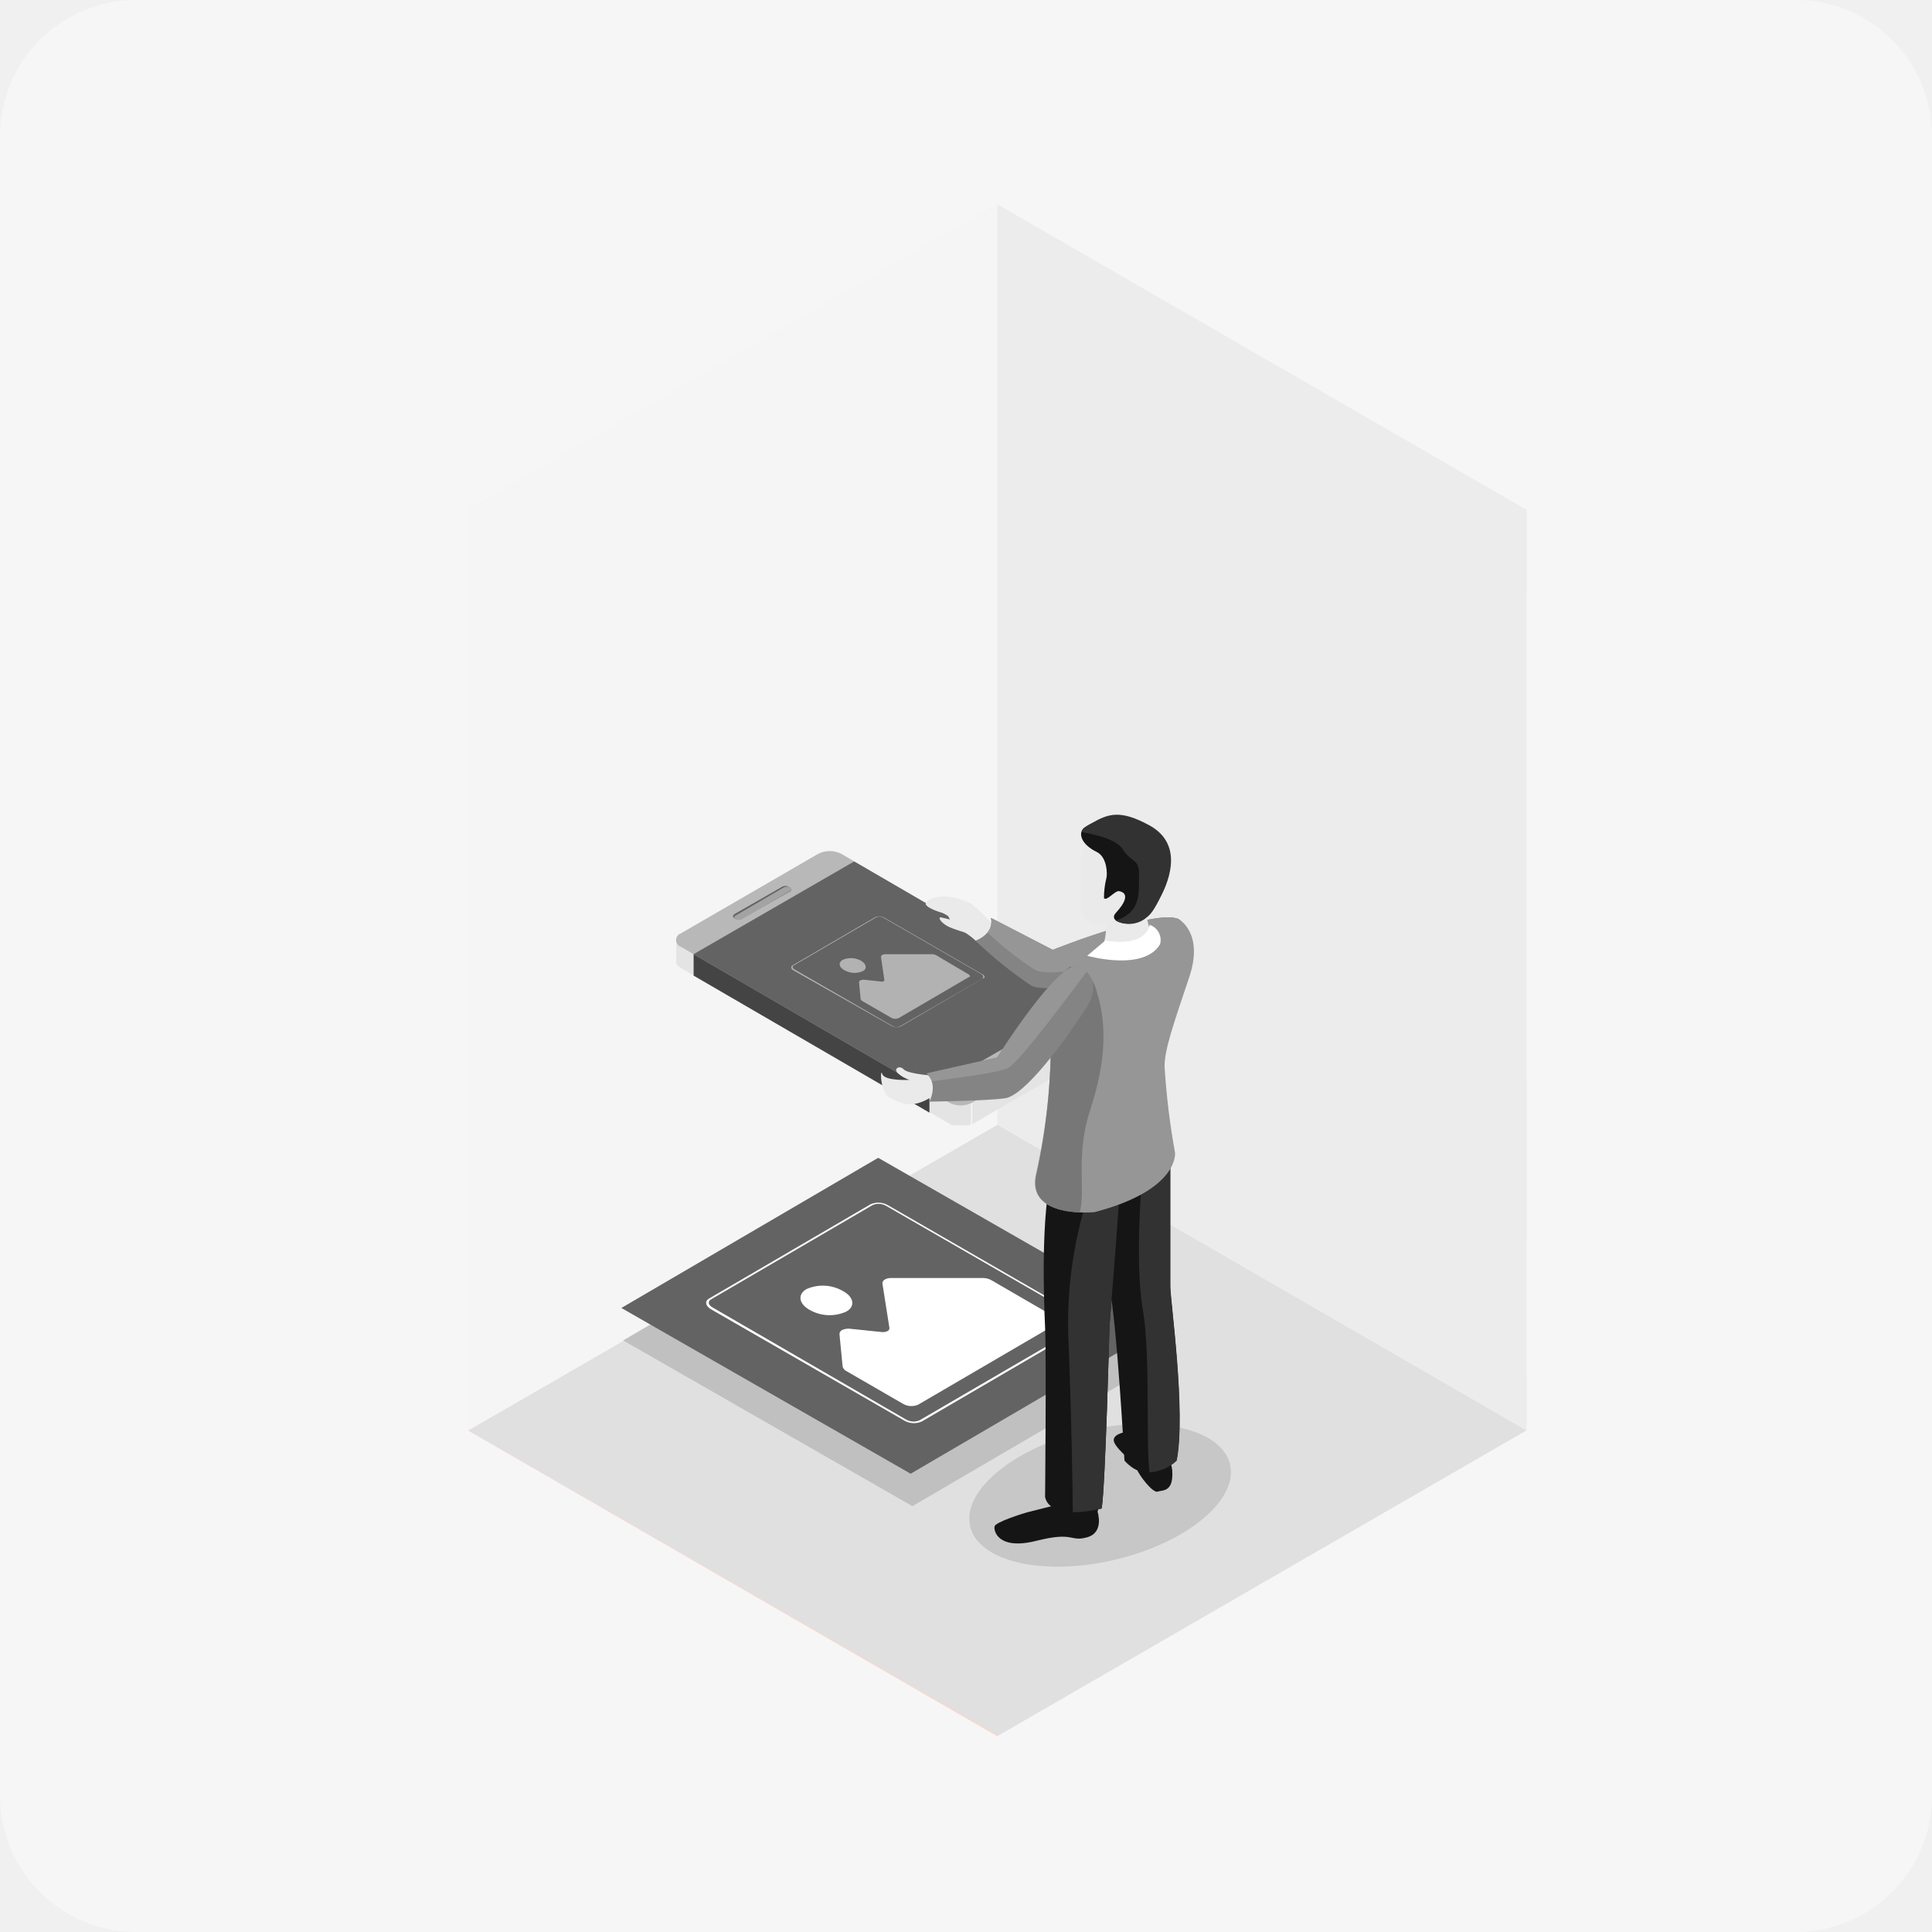
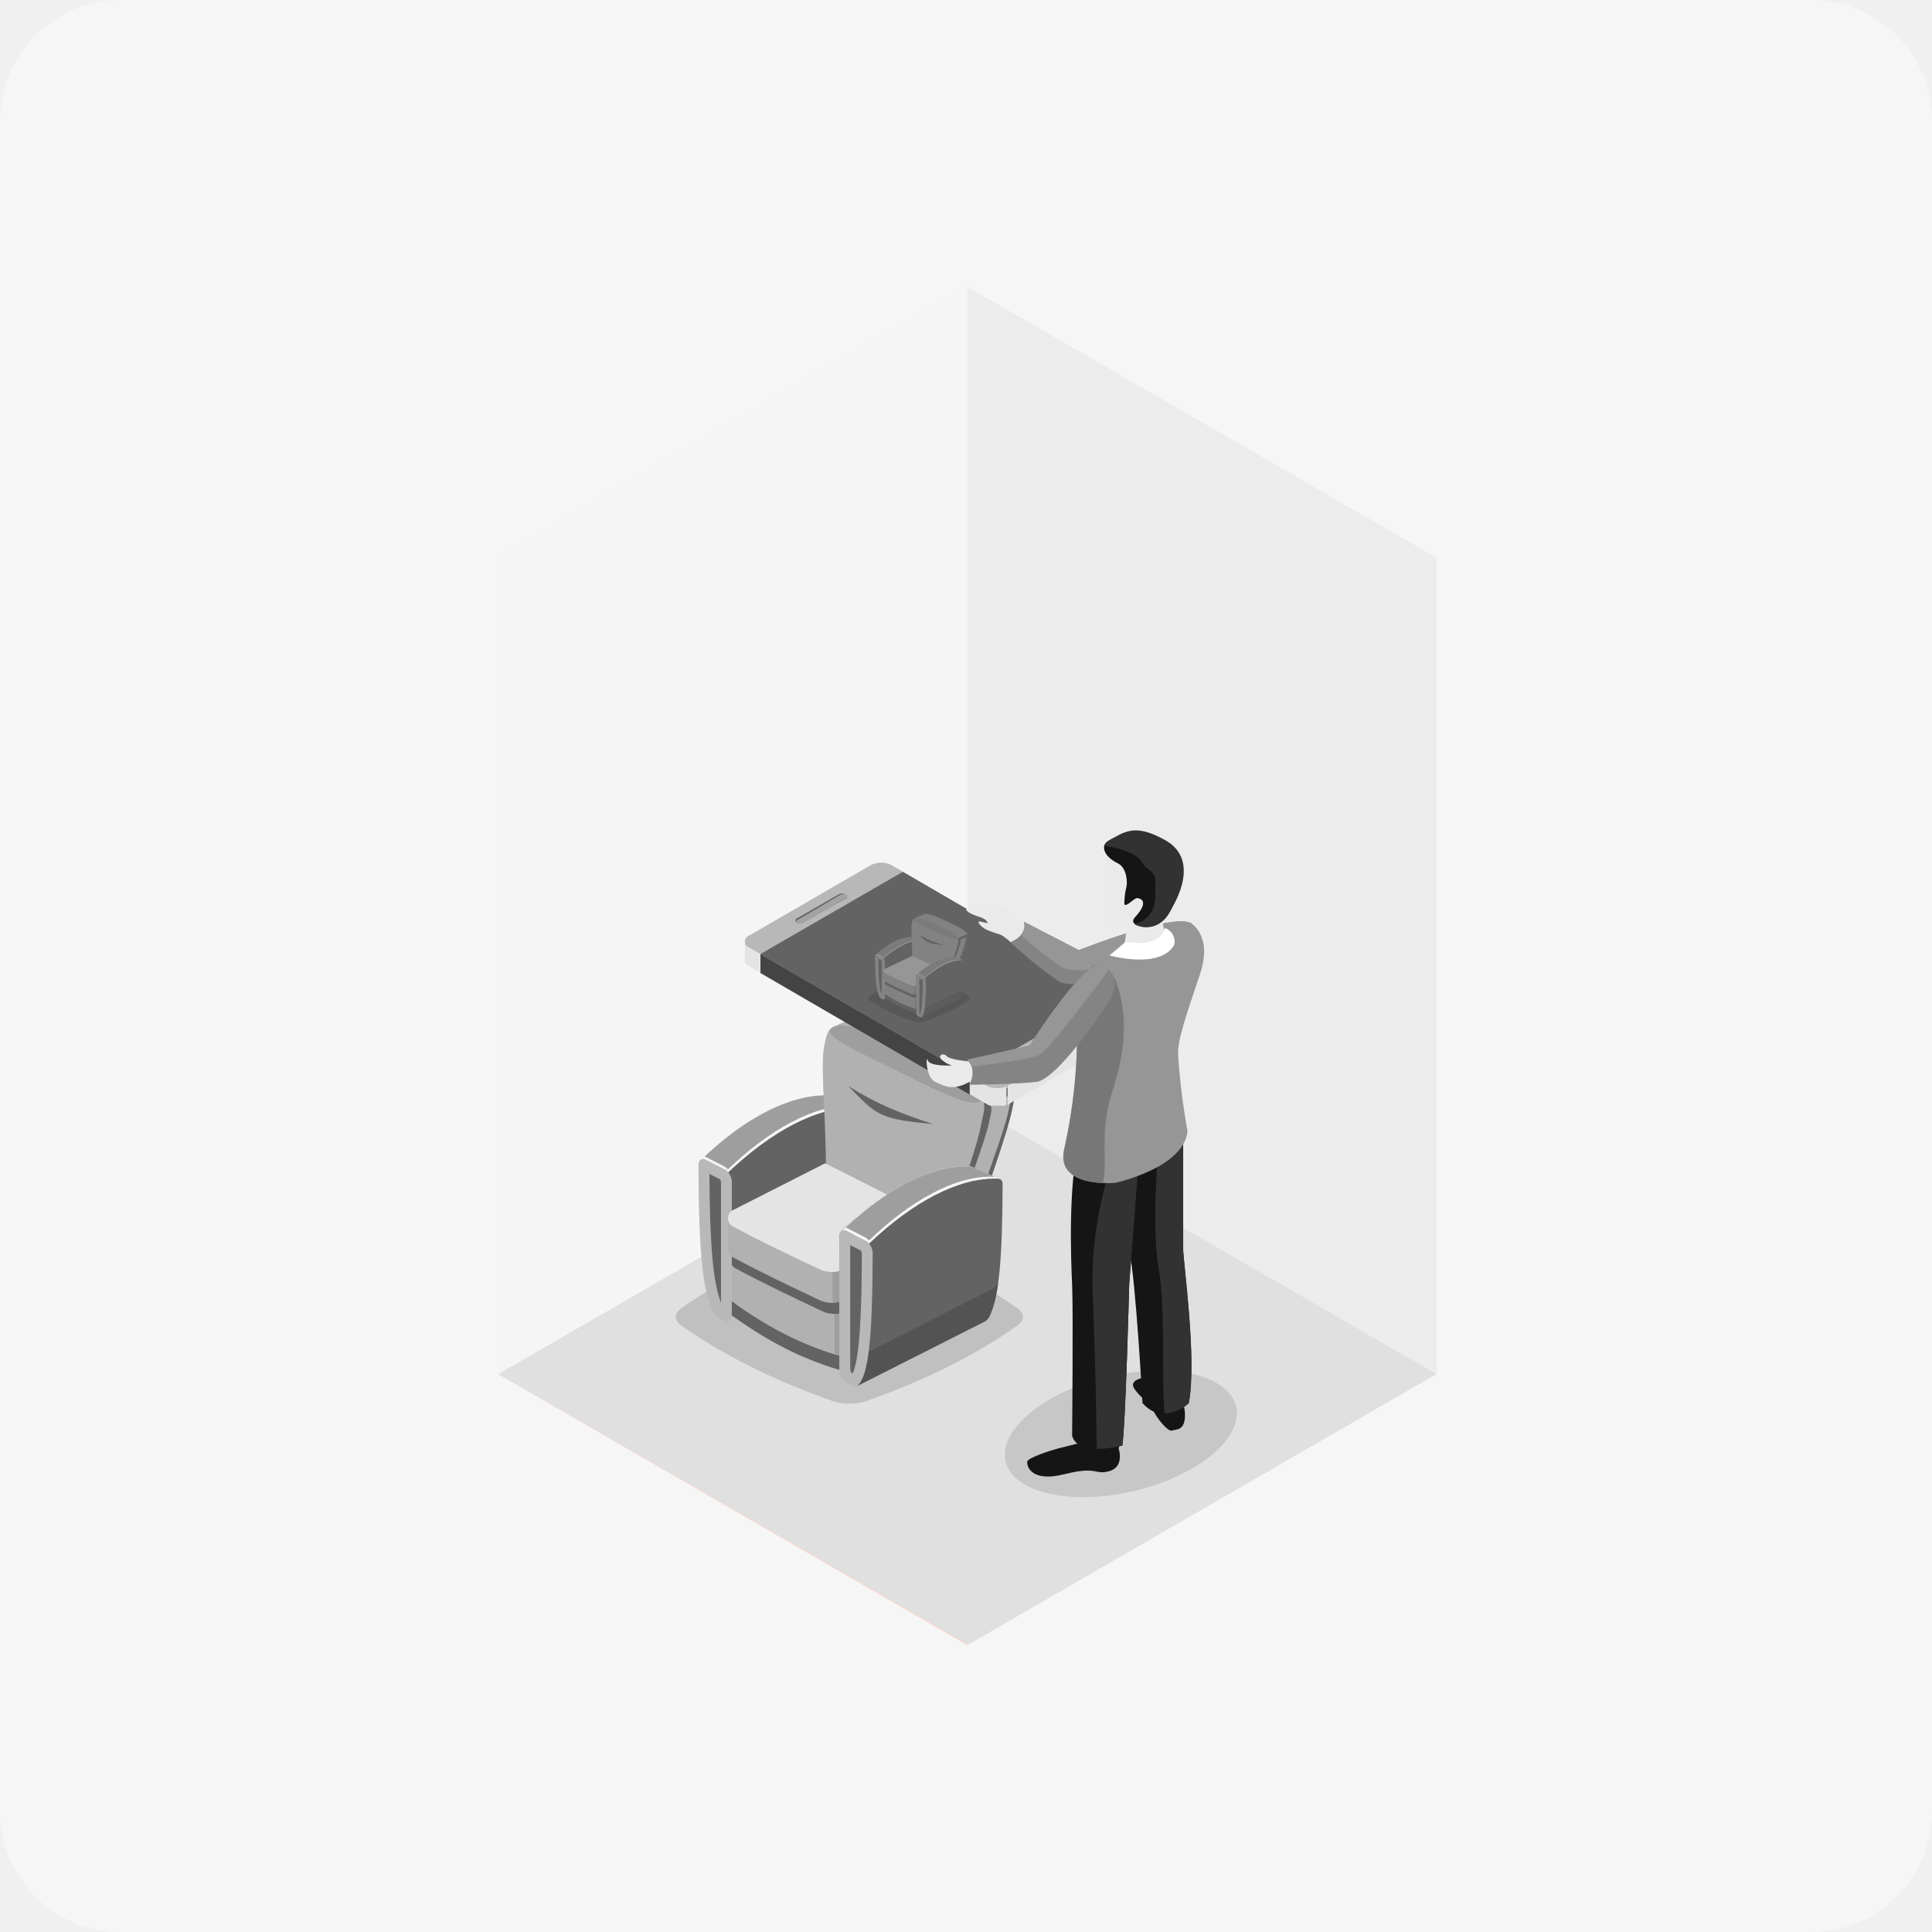
- <svg xmlns="http://www.w3.org/2000/svg" width="100%" viewBox="0 0 227 227" fill="none">
-   <rect width="227" height="227" rx="16" fill="#F6F6F6" />
+ <svg xmlns="http://www.w3.org/2000/svg" width="100%" viewBox="0 0 256 256" fill="none">
+   <rect width="256" height="256" rx="16" fill="#F6F6F6" />
  <g clip-path="url(#clip0)">
-     <path fill-rule="evenodd" clip-rule="evenodd" d="M55 168.081L117.205 132.137L179.373 168.056L117.168 204L55 168.081Z" fill="#FFD4C9" />
-     <path fill-rule="evenodd" clip-rule="evenodd" d="M55 59.907L117.192 24V132.149L55 168.056V59.907Z" fill="#FFF0EC" />
-     <path fill-rule="evenodd" clip-rule="evenodd" d="M179.373 168.056L117.192 132.149V24L179.385 59.907L179.373 168.056Z" fill="#FFE5DE" />
-     <path d="M103.378 139.851L137.365 159.327L107.204 176.969L73.217 157.493L103.378 139.851Z" fill="#C0C0C0" />
-     <path d="M79.452 110.461C79.442 110.526 79.442 110.591 79.452 110.656C79.476 110.721 79.509 110.783 79.549 110.84C79.596 110.903 79.649 110.96 79.708 111.011L79.843 111.109L79.965 111.194L81.457 112.062V114.581L79.965 113.713L79.867 113.639L79.733 113.542L79.611 113.407L79.452 113.248V113.175C79.448 113.138 79.448 113.101 79.452 113.065V110.571V110.461Z" fill="#D2E7FF" />
-     <path d="M130.372 120.241C130.528 120.17 130.662 120.06 130.761 119.92C130.859 119.78 130.919 119.617 130.934 119.447V121.965C130.918 122.137 130.856 122.301 130.755 122.441C130.654 122.58 130.518 122.691 130.36 122.76L114.246 132.076V129.557L130.372 120.241Z" fill="#D2E7FF" />
-     <path d="M111.52 129.557C111.641 129.626 111.768 129.684 111.899 129.728H113.525L113.794 129.643L114.088 129.508V132.076L113.806 132.21H111.936C111.804 132.165 111.678 132.108 111.557 132.039L109.246 130.694V128.212L111.52 129.557Z" fill="#D2E7FF" />
-     <path d="M80.002 109.666C79.836 109.721 79.692 109.827 79.59 109.969C79.489 110.11 79.434 110.28 79.434 110.455C79.434 110.629 79.489 110.799 79.59 110.94C79.692 111.082 79.836 111.188 80.002 111.243L81.493 112.111L109.197 128.212L111.507 129.557C111.93 129.773 112.397 129.885 112.871 129.885C113.345 129.885 113.812 129.773 114.234 129.557L130.372 120.241C130.537 120.186 130.681 120.08 130.783 119.939C130.885 119.797 130.94 119.627 130.94 119.453C130.94 119.278 130.885 119.108 130.783 118.967C130.681 118.825 130.537 118.719 130.372 118.664L98.854 100.325C98.432 100.11 97.965 99.997 97.491 99.997C97.017 99.997 96.549 100.11 96.127 100.325L80.002 109.666Z" fill="#8AC1FF" />
-     <path d="M81.493 112.111L109.209 128.213L128.073 117.319L100.358 101.218L81.493 112.111Z" fill="#0078FF" />
-     <path d="M86.273 107.416C86.078 107.539 86.066 107.771 86.359 107.93C86.457 107.996 86.569 108.038 86.686 108.05C86.803 108.063 86.922 108.047 87.031 108.003L92.9 104.69C93.108 104.568 92.9 104.299 92.643 104.177C92.531 104.121 92.408 104.092 92.282 104.092C92.157 104.092 92.034 104.121 91.922 104.177L86.273 107.416Z" fill="#0078FF" />
-     <path d="M86.445 107.563C86.397 107.575 86.354 107.602 86.324 107.641C86.293 107.68 86.276 107.728 86.276 107.777C86.276 107.826 86.293 107.874 86.324 107.913C86.354 107.952 86.397 107.979 86.445 107.991C86.559 108.048 86.684 108.078 86.812 108.078C86.939 108.078 87.065 108.048 87.178 107.991L92.815 104.69C92.863 104.678 92.905 104.651 92.936 104.612C92.966 104.573 92.983 104.525 92.983 104.476C92.983 104.427 92.966 104.379 92.936 104.34C92.905 104.301 92.863 104.274 92.815 104.262C92.703 104.206 92.579 104.177 92.454 104.177C92.329 104.177 92.205 104.206 92.093 104.262L86.445 107.563Z" fill="#68AFFF" />
-     <path d="M81.493 112.111V114.63L109.209 130.731V128.212L81.493 112.111Z" fill="#0052B4" />
-     <path d="M116.605 108.602C115.833 107.712 114.982 106.894 114.063 106.157C113.488 105.9 111.104 104.751 109.172 105.717C108.133 106.23 109.368 106.817 111.018 107.282C111.439 107.312 111.845 107.451 112.196 107.684C112.548 107.918 112.832 108.238 113.023 108.614C113.59 109.505 114.31 110.287 115.151 110.925C115.725 111.341 116.605 108.602 116.605 108.602Z" fill="#FFE3CE" />
-     <path d="M115.029 110.876C114.306 110.168 113.482 109.57 112.583 109.104C111.495 108.749 111.752 107.551 111.006 107.343C109.723 106.989 108.671 106.512 108.769 106.121C109.723 106.463 110.664 105.436 112.755 107.05C113.838 108.034 114.787 109.156 115.579 110.387C115.31 110.803 115.249 111.035 115.029 110.876Z" fill="#FFE3CE" />
-     <path d="M115.664 110.253C115.664 110.253 112.522 109.36 111.605 108.957C110.688 108.553 110.223 107.881 110.456 107.795C110.688 107.71 113.451 108.774 113.549 107.722C113.61 107.135 115.248 110.033 115.664 110.253Z" fill="#FFE3CE" />
-     <path d="M138.784 108.285C138.784 108.285 140.74 111.341 136.338 113.04C131.937 114.74 123.294 116.916 121.142 115.791C118.818 114.226 116.634 112.463 114.613 110.522C114.613 110.522 116.838 109.788 116.435 107.844L123.697 111.598C123.697 111.598 137.475 106.121 138.784 108.285Z" fill="#E2613E" />
-     <path d="M138.783 108.285C137.463 106.121 123.684 111.598 123.684 111.598L116.422 107.844C116.5 108.143 116.507 108.456 116.441 108.758C116.375 109.06 116.239 109.342 116.043 109.58C117.746 111.199 119.596 112.657 121.569 113.933C123.721 115.082 132.328 112.881 136.741 111.182C137.716 110.877 138.571 110.274 139.186 109.458C139.13 109.044 138.993 108.646 138.783 108.285Z" fill="#FF6F48" />
+     <path fill-rule="evenodd" clip-rule="evenodd" d="M66 182.081L128.205 146.137L190.373 182.056L128.168 218L66 182.081Z" fill="#FFD4C9" />
+     <path fill-rule="evenodd" clip-rule="evenodd" d="M66 73.907L128.192 38V146.149L66 182.056V73.907Z" fill="#FFF0EC" />
+     <path fill-rule="evenodd" clip-rule="evenodd" d="M190.374 182.056L128.193 146.149V38L190.386 73.907L190.374 182.056Z" fill="#FFE5DE" />
+     <g clip-path="url(#clip1)">
+       <path d="M134.816 175.645C129.184 179.595 122.751 182.815 114.85 185.631C113.481 186.12 111.63 186.12 110.255 185.631C102.348 182.815 95.921 179.595 90.282 175.645C89.304 174.96 89.304 174.035 90.282 173.35C95.914 169.4 102.348 166.18 110.248 163.364C111.617 162.875 113.468 162.875 114.844 163.364C122.744 166.18 129.178 169.4 134.81 173.35C135.794 174.035 135.794 174.96 134.816 175.645Z" fill="#C0C0C0" />
+       <path d="M113.397 146.758C108.235 146.644 102.257 149.853 96.43 155.381L94.894 174.232L111.781 165.692C112.046 165.561 112.289 165.277 112.451 164.927C113.608 162.412 114.122 158.098 114.154 147.496C114.149 146.901 113.808 146.769 113.397 146.758Z" fill="#0078FF" />
+       <path d="M92.738 153.757C98.571 148.235 104.549 145.02 109.706 145.135C109.83 145.135 109.944 145.151 110.046 145.184C110.29 145.26 113.76 146.819 113.76 146.819C113.652 146.78 113.527 146.764 113.392 146.758C108.23 146.644 102.252 149.853 96.425 155.381L92.738 153.757Z" fill="#FFF2E5" />
+       <path d="M110.052 145.184C109.949 145.151 109.836 145.135 109.711 145.135C105.938 145.047 101.733 146.747 97.463 149.82C96.1 150.821 94.733 151.958 93.365 153.232C93.392 153.243 93.414 153.248 93.441 153.259L96.008 154.582C96.165 154.664 96.317 154.796 96.446 154.954C101.738 149.869 107.944 146.212 113.117 146.529C112.106 146.075 110.225 145.244 110.052 145.184Z" fill="#63ABFC" />
+       <path d="M93.479 153.658L96.046 154.96C96.56 155.217 96.976 155.96 96.976 156.616V174.309C96.976 174.965 96.56 175.288 96.046 175.031L95.181 174.593C94.889 174.446 94.619 174.134 94.441 173.746C93.149 170.946 92.587 166.162 92.549 154.391C92.549 153.729 92.965 153.401 93.479 153.658Z" fill="#8AC1FF" />
+       <path d="M95.533 172.625C94.49 169.913 94.058 165.085 93.998 155.555L95.371 156.25C95.441 156.321 95.533 156.507 95.533 156.622V172.625Z" fill="#0078FF" />
+       <path d="M125.035 137.464C118.765 134.397 116.046 133.686 114.706 134.107C114.522 134.167 110.495 136.021 110.36 136.124C109.722 136.606 128.403 164.347 128.403 164.347C130.841 157.486 133.614 149.782 134.16 146.753C134.706 143.735 136.257 142.948 125.035 137.464Z" fill="#7FBBFF" />
+       <path d="M119.631 151.16C124.058 157.896 128.404 164.353 128.404 164.353C130.842 157.491 133.615 149.788 134.161 146.759C134.382 145.523 134.771 144.659 134.388 143.697L119.631 151.16Z" fill="#0078FF" />
+       <path d="M121.019 139.405C109.797 133.921 109.77 135.742 109.187 138.76C108.603 141.778 109.77 150.755 109.349 158.645L124.36 166.239C126.797 159.378 129.457 152.073 129.997 149.05C130.549 146.021 132.241 144.889 121.019 139.405Z" fill="#7FBBFF" />
+       <path d="M130.252 145.774C129.69 144.304 127.528 142.587 121.02 139.405C113.095 135.534 110.755 135.304 109.857 136.567C110.366 137.89 112.739 138.858 118.939 141.936C126.587 145.736 128.89 146.737 130.252 145.774Z" fill="#63ABFC" />
+       <path d="M133.819 145.107L131.273 146.398C131.521 147.054 131.256 147.628 131.116 148.41C130.867 149.804 129.883 152.68 128.775 155.813C129.602 157.048 130.132 157.836 130.132 157.836C131.635 153.609 133.343 148.858 133.678 146.994C133.813 146.234 134.056 145.703 133.819 145.107Z" fill="#7FBBFF" />
+       <path d="M112.398 143.91C116.366 148.011 116.647 148.235 123.631 148.956C119.166 147.447 116.404 146.403 112.398 143.91Z" fill="#0078FF" />
+       <path d="M132.096 156.168C126.934 156.053 120.956 159.263 115.129 164.79L113.594 183.642L130.48 175.102C130.745 174.971 130.988 174.686 131.151 174.336C132.307 171.821 132.821 167.508 132.853 156.906C132.848 156.31 132.507 156.179 132.096 156.168Z" fill="#0078FF" />
+       <path d="M131.405 170.854L113.913 179.7L113.594 183.637L130.48 175.096C130.745 174.965 130.988 174.681 131.151 174.331C131.626 173.303 131.988 171.975 132.259 170.039C132.01 170.405 131.718 170.695 131.405 170.854Z" fill="#0065D6" />
+       <path d="M114.712 164.402L112.145 163.101C111.631 162.844 111.215 163.166 111.215 163.823V181.515C111.215 182.171 111.631 182.915 112.145 183.172L113.009 183.609C113.301 183.757 113.572 183.719 113.75 183.511C115.036 182.018 115.604 177.803 115.636 166.064C115.642 165.408 115.226 164.659 114.712 164.402Z" fill="#8AC1FF" />
+       <path d="M128.75 154.593C128.647 154.561 128.533 154.544 128.409 154.544C123.263 154.429 117.301 157.622 111.49 163.117C111.658 162.986 111.89 162.97 112.144 163.101L114.712 164.402C114.869 164.484 115.02 164.615 115.15 164.768C120.971 159.257 126.944 156.053 132.096 156.168C132.225 156.174 132.355 156.184 132.463 156.228C132.463 156.228 128.993 154.67 128.75 154.593Z" fill="#FFF2E5" />
+       <path d="M128.749 154.593C128.646 154.561 128.533 154.544 128.408 154.544C124.635 154.457 120.43 156.157 116.16 159.23C114.798 160.23 113.43 161.368 112.062 162.642C112.09 162.652 112.111 162.658 112.138 162.669L114.711 163.997C114.868 164.079 115.019 164.211 115.149 164.369C120.435 159.274 126.641 155.616 131.819 155.938C130.798 155.485 128.922 154.648 128.749 154.593Z" fill="#63ABFC" />
+       <path d="M112.82 181.881C112.75 181.81 112.658 181.624 112.658 181.51V164.992L114.037 165.687C114.107 165.758 114.199 165.955 114.199 166.059C114.177 172.68 114.015 179.602 113.004 181.974L112.82 181.881Z" fill="#0078FF" />
+       <path d="M111.214 179.634C106.214 178.147 101.971 175.998 96.971 172.428C96.971 173.177 96.971 173.555 96.971 174.309C101.971 177.874 106.214 180.023 111.214 181.515C111.214 180.761 111.214 180.389 111.214 179.634Z" fill="#0078FF" />
+       <path d="M111.214 172.171C106.36 169.908 102.106 167.814 96.971 164.965C96.971 165.714 96.971 171.674 96.971 172.428C101.971 175.993 106.214 178.142 111.214 179.634C111.214 178.885 111.214 172.926 111.214 172.171Z" fill="#7FBBFF" />
+       <path d="M110.588 171.876V179.437C110.799 179.503 111.004 179.569 111.215 179.629V172.171C111.004 172.073 110.799 171.974 110.588 171.876Z" fill="#63ABFC" />
+       <path d="M96.97 167.605C97.073 167.78 97.224 167.933 97.424 168.043C101.132 170.049 105.349 172.039 108.916 173.729C109.641 174.068 110.441 174.172 111.208 174.035C111.208 173.127 111.208 172.406 111.208 172.176C106.354 169.913 102.1 167.819 96.965 164.97C96.97 165.26 96.97 166.348 96.97 167.605Z" fill="#0078FF" />
+       <path d="M111.213 166.294L96.467 161.537C96.462 161.619 96.462 165.561 96.467 165.638C96.505 166.015 96.71 166.376 97.094 166.584C100.802 168.59 105.018 170.58 108.586 172.27C109.413 172.658 110.343 172.734 111.213 172.505V166.294Z" fill="#7FBBFF" />
+       <path d="M110.336 166.01V172.62C110.633 172.609 110.925 172.57 111.212 172.494V166.294L110.336 166.01Z" fill="#63ABFC" />
+       <path d="M111.213 163.822C111.213 163.527 111.299 163.303 111.44 163.166H111.434C113.467 161.242 115.515 159.596 117.542 158.278L109.331 154.145L97.115 160.351C96.25 160.788 96.234 162.035 97.088 162.499C100.796 164.506 105.013 166.496 108.58 168.185C109.407 168.574 110.337 168.65 111.207 168.421V163.822H111.213Z" fill="#D2E7FF" />
+     </g>
+     <path d="M98.718 124.763C98.709 124.828 98.709 124.894 98.718 124.959C98.743 125.024 98.776 125.086 98.816 125.142C98.862 125.206 98.915 125.263 98.975 125.314L99.109 125.411L99.232 125.497L100.723 126.365V128.884L99.232 128.015L99.134 127.942L98.999 127.844L98.877 127.71L98.718 127.551V127.478C98.715 127.441 98.715 127.404 98.718 127.368V124.873V124.763Z" fill="#D2E7FF" />
+     <path d="M149.639 134.544C149.795 134.473 149.929 134.362 150.028 134.223C150.127 134.083 150.187 133.92 150.202 133.749V136.268C150.186 136.439 150.124 136.604 150.023 136.743C149.922 136.883 149.785 136.993 149.627 137.062L133.514 146.378V143.86L149.639 134.544Z" fill="#D2E7FF" />
+     <path d="M130.788 143.86C130.908 143.929 131.035 143.986 131.167 144.031H132.793L133.062 143.946L133.355 143.811V146.378L133.074 146.513H131.203C131.072 146.468 130.945 146.41 130.824 146.342L128.514 144.997V142.515L130.788 143.86Z" fill="#D2E7FF" />
+     <path d="M99.269 123.969C99.104 124.024 98.96 124.13 98.858 124.271C98.756 124.413 98.701 124.583 98.701 124.757C98.701 124.932 98.756 125.102 98.858 125.243C98.96 125.385 99.104 125.491 99.269 125.546L100.761 126.414L128.464 142.515L130.775 143.86C131.197 144.076 131.664 144.188 132.138 144.188C132.612 144.188 133.079 144.076 133.501 143.86L149.639 134.544C149.805 134.489 149.949 134.383 150.051 134.241C150.153 134.1 150.207 133.93 150.207 133.755C150.207 133.581 150.153 133.411 150.051 133.269C149.949 133.128 149.805 133.022 149.639 132.967L118.121 114.628C117.699 114.413 117.232 114.3 116.758 114.3C116.284 114.3 115.817 114.413 115.395 114.628L99.269 123.969Z" fill="#8AC1FF" />
+     <path d="M100.762 126.414L128.478 142.515L147.342 131.622L119.626 115.521L100.762 126.414Z" fill="#0078FF" />
+     <path d="M105.542 121.719C105.346 121.841 105.334 122.074 105.628 122.233C105.725 122.299 105.837 122.34 105.955 122.353C106.072 122.366 106.19 122.35 106.3 122.306L112.168 118.993C112.376 118.871 112.168 118.602 111.912 118.479C111.8 118.423 111.676 118.394 111.551 118.394C111.426 118.394 111.302 118.423 111.19 118.479L105.542 121.719Z" fill="#0078FF" />
+     <path d="M105.712 121.866C105.663 121.877 105.621 121.905 105.59 121.944C105.56 121.982 105.543 122.03 105.543 122.08C105.543 122.129 105.56 122.177 105.59 122.216C105.621 122.255 105.663 122.282 105.712 122.294C105.825 122.351 105.951 122.38 106.078 122.38C106.206 122.38 106.331 122.351 106.445 122.294L112.081 118.993C112.129 118.981 112.172 118.954 112.203 118.915C112.233 118.876 112.25 118.828 112.25 118.779C112.25 118.729 112.233 118.681 112.203 118.643C112.172 118.604 112.129 118.576 112.081 118.565C111.969 118.509 111.846 118.48 111.72 118.48C111.595 118.48 111.472 118.509 111.36 118.565L105.712 121.866Z" fill="#68AFFF" />
+     <path d="M100.762 126.414V128.932L128.478 145.034V142.515L100.762 126.414Z" fill="#0052B4" />
+     <g opacity="0.4" clip-path="url(#clip2)">
+       <path d="M128.285 132.592C126.642 133.682 124.766 134.57 122.462 135.347C122.062 135.482 121.522 135.482 121.121 135.347C118.815 134.57 116.94 133.682 115.296 132.592C115.011 132.403 115.011 132.148 115.296 131.959C116.939 130.87 118.815 129.981 121.119 129.204C121.519 129.07 122.059 129.07 122.46 129.204C124.764 129.981 126.64 130.87 128.283 131.959C128.57 132.148 128.57 132.403 128.285 132.592Z" fill="#0052B4" />
+       <path d="M122.037 124.624C120.532 124.592 118.788 125.477 117.088 127.002L116.641 132.203L121.566 129.847C121.643 129.811 121.714 129.732 121.761 129.636C122.099 128.942 122.249 127.752 122.258 124.827C122.256 124.663 122.157 124.627 122.037 124.624Z" fill="#0078FF" />
+       <path d="M116.012 126.554C117.713 125.031 119.457 124.144 120.961 124.176C120.997 124.176 121.03 124.18 121.06 124.189C121.131 124.21 122.143 124.64 122.143 124.64C122.111 124.63 122.075 124.625 122.036 124.624C120.53 124.592 118.786 125.477 117.087 127.002L116.012 126.554Z" fill="#FFF2E5" />
+       <path d="M121.062 124.189C121.032 124.18 120.999 124.176 120.963 124.176C119.862 124.152 118.636 124.621 117.39 125.468C116.993 125.744 116.594 126.058 116.195 126.409C116.203 126.412 116.21 126.414 116.217 126.417L116.966 126.782C117.012 126.805 117.056 126.841 117.094 126.885C118.637 125.482 120.447 124.473 121.956 124.56C121.661 124.435 121.113 124.206 121.062 124.189Z" fill="#63ABFC" />
+       <path d="M116.228 126.527L116.977 126.886C117.127 126.957 117.248 127.162 117.248 127.343V132.224C117.248 132.405 117.127 132.494 116.977 132.423L116.725 132.302C116.64 132.262 116.561 132.176 116.509 132.068C116.132 131.296 115.968 129.976 115.957 126.729C115.957 126.547 116.078 126.456 116.228 126.527Z" fill="#8AC1FF" />
+       <path d="M116.827 131.759C116.522 131.011 116.396 129.679 116.379 127.051L116.779 127.242C116.8 127.262 116.827 127.313 116.827 127.345V131.759Z" fill="#0078FF" />
+       <path d="M125.434 122.06C123.605 121.213 122.812 121.017 122.421 121.134C122.367 121.15 121.193 121.661 121.153 121.69C120.967 121.823 126.416 129.476 126.416 129.476C127.127 127.583 127.936 125.458 128.095 124.622C128.254 123.79 128.706 123.572 125.434 122.06Z" fill="#7FBBFF" />
+       <path d="M123.855 125.838C125.147 127.696 126.414 129.477 126.414 129.477C127.125 127.584 127.934 125.459 128.093 124.624C128.158 124.283 128.271 124.045 128.16 123.779L123.855 125.838Z" fill="#0078FF" />
+       <path d="M124.262 122.595C120.989 121.082 120.981 121.584 120.81 122.417C120.64 123.25 120.981 125.726 120.858 127.903L125.236 129.998C125.947 128.105 126.723 126.09 126.88 125.256C127.041 124.42 127.535 124.108 124.262 122.595Z" fill="#7FBBFF" />
+       <path d="M126.954 124.352C126.79 123.947 126.16 123.473 124.261 122.595C121.95 121.527 121.268 121.464 121.006 121.812C121.154 122.177 121.846 122.444 123.655 123.293C125.885 124.342 126.557 124.618 126.954 124.352Z" fill="#63ABFC" />
+       <path d="M127.994 124.168L127.252 124.524C127.324 124.705 127.247 124.864 127.206 125.079C127.134 125.464 126.847 126.257 126.523 127.121C126.765 127.462 126.919 127.679 126.919 127.679C127.357 126.514 127.856 125.203 127.953 124.689C127.993 124.479 128.064 124.333 127.994 124.168Z" fill="#7FBBFF" />
+       <path d="M121.746 123.838C122.903 124.969 122.985 125.031 125.022 125.23C123.72 124.814 122.914 124.526 121.746 123.838Z" fill="#0078FF" />
+       <path d="M127.49 127.219C125.985 127.188 124.241 128.073 122.541 129.598L122.094 134.798L127.019 132.442C127.096 132.406 127.167 132.328 127.214 132.231C127.552 131.537 127.702 130.347 127.711 127.423C127.71 127.259 127.61 127.222 127.49 127.219Z" fill="#0078FF" />
+       <path d="M127.289 131.271L122.187 133.711L122.094 134.797L127.019 132.441C127.096 132.405 127.167 132.326 127.214 132.23C127.353 131.946 127.459 131.58 127.538 131.046C127.465 131.147 127.38 131.227 127.289 131.271Z" fill="#0065D6" />
+       <path d="M122.42 129.491L121.672 129.132C121.522 129.061 121.4 129.15 121.4 129.331V134.212C121.4 134.393 121.522 134.598 121.672 134.669L121.924 134.789C122.009 134.83 122.088 134.819 122.14 134.762C122.515 134.35 122.681 133.188 122.69 129.949C122.692 129.768 122.57 129.562 122.42 129.491Z" fill="#8AC1FF" />
+       <path d="M126.514 126.785C126.485 126.776 126.451 126.771 126.415 126.771C124.914 126.74 123.175 127.62 121.48 129.136C121.529 129.1 121.597 129.096 121.671 129.132L122.42 129.491C122.466 129.513 122.51 129.55 122.548 129.592C124.246 128.071 125.988 127.188 127.49 127.219C127.528 127.221 127.566 127.224 127.598 127.236C127.598 127.236 126.585 126.806 126.514 126.785Z" fill="#FFF2E5" />
+       <path d="M126.515 126.785C126.485 126.776 126.452 126.771 126.416 126.771C125.316 126.747 124.089 127.216 122.843 128.064C122.446 128.34 122.047 128.654 121.648 129.005C121.656 129.008 121.663 129.01 121.671 129.013L122.421 129.379C122.467 129.402 122.511 129.438 122.549 129.482C124.091 128.076 125.9 127.067 127.411 127.156C127.113 127.031 126.566 126.8 126.515 126.785Z" fill="#63ABFC" />
+       <path d="M121.868 134.313C121.847 134.293 121.82 134.242 121.82 134.21V129.654L122.222 129.845C122.243 129.865 122.27 129.919 122.27 129.948C122.263 131.774 122.216 133.684 121.921 134.338L121.868 134.313Z" fill="#0078FF" />
+       <path d="M121.402 133.693C119.944 133.283 118.706 132.69 117.248 131.705C117.248 131.912 117.248 132.016 117.248 132.224C118.706 133.207 119.944 133.8 121.402 134.212C121.402 134.004 121.402 133.901 121.402 133.693Z" fill="#0078FF" />
+       <path d="M121.402 131.634C119.987 131.01 118.746 130.432 117.248 129.646C117.248 129.853 117.248 131.497 117.248 131.705C118.706 132.688 119.944 133.281 121.402 133.693C121.402 133.486 121.402 131.842 121.402 131.634Z" fill="#7FBBFF" />
+       <path d="M121.219 131.553V133.639C121.28 133.657 121.34 133.675 121.402 133.691V131.634C121.34 131.607 121.28 131.58 121.219 131.553Z" fill="#63ABFC" />
+       <path d="M117.248 130.376C117.278 130.424 117.322 130.467 117.38 130.497C118.462 131.05 119.691 131.599 120.732 132.065C120.943 132.159 121.176 132.188 121.4 132.15C121.4 131.9 121.4 131.7 121.4 131.637C119.985 131.013 118.744 130.435 117.246 129.649C117.248 129.729 117.248 130.029 117.248 130.376Z" fill="#0078FF" />
+       <path d="M121.402 130.013L117.101 128.7C117.099 128.723 117.099 129.811 117.101 129.832C117.112 129.936 117.172 130.035 117.284 130.093C118.365 130.646 119.595 131.195 120.635 131.661C120.877 131.768 121.148 131.789 121.402 131.726V130.013Z" fill="#7FBBFF" />
+       <path d="M121.146 129.934V131.758C121.233 131.755 121.318 131.744 121.402 131.723V130.013L121.146 129.934Z" fill="#63ABFC" />
+       <path d="M121.401 129.331C121.401 129.25 121.427 129.188 121.468 129.15H121.466C122.059 128.619 122.656 128.165 123.248 127.802L120.853 126.661L117.29 128.373C117.037 128.494 117.033 128.838 117.282 128.966C118.363 129.52 119.593 130.069 120.634 130.535C120.875 130.642 121.146 130.663 121.4 130.599V129.331H121.401Z" fill="#D2E7FF" />
+     </g>
+     <path d="M135.874 122.905C135.102 122.015 134.251 121.197 133.331 120.46C132.756 120.203 130.372 119.054 128.441 120.02C127.402 120.533 128.636 121.12 130.287 121.585C130.708 121.615 131.113 121.754 131.465 121.987C131.816 122.221 132.101 122.541 132.292 122.917C132.858 123.808 133.579 124.59 134.419 125.228C134.994 125.644 135.874 122.905 135.874 122.905Z" fill="#FFE3CE" />
+     <path d="M134.295 125.179C133.572 124.471 132.748 123.873 131.85 123.406C130.762 123.052 131.019 121.854 130.273 121.646C128.989 121.291 127.938 120.815 128.036 120.423C128.989 120.766 129.931 119.739 132.021 121.352C133.104 122.337 134.054 123.459 134.845 124.69C134.576 125.106 134.515 125.338 134.295 125.179Z" fill="#FFE3CE" />
+     <path d="M134.931 124.556C134.931 124.556 131.789 123.663 130.873 123.26C129.956 122.856 129.491 122.184 129.723 122.098C129.956 122.013 132.719 123.076 132.816 122.025C132.878 121.438 134.516 124.336 134.931 124.556Z" fill="#FFE3CE" />
+     <path d="M158.051 122.587C158.051 122.587 160.007 125.644 155.606 127.343C151.205 129.043 142.561 131.219 140.409 130.094C138.086 128.528 135.902 126.765 133.881 124.825C133.881 124.825 136.106 124.091 135.703 122.147L142.965 125.9C142.965 125.9 156.743 120.423 158.051 122.587Z" fill="#E2613E" />
+     <path d="M158.05 122.587C156.73 120.423 142.952 125.9 142.952 125.9L135.69 122.147C135.768 122.446 135.774 122.759 135.709 123.061C135.643 123.362 135.506 123.644 135.311 123.883C137.014 125.502 138.864 126.959 140.837 128.236C142.988 129.385 151.595 127.184 156.009 125.485C156.984 125.18 157.839 124.577 158.454 123.761C158.397 123.347 158.26 122.948 158.05 122.587Z" fill="#FF6F48" />
    <g style="mix-blend-mode:multiply">
-       <path d="M138.735 167.763C145.41 169.266 146.596 174.047 141.375 178.424C136.155 182.8 126.521 185.123 119.797 183.62C113.073 182.116 111.936 177.348 117.156 172.971C122.377 168.594 132.023 166.259 138.735 167.763Z" fill="#E2E2E2" />
+       <path d="M158.001 182.065C164.677 183.569 165.862 188.349 160.642 192.726C155.422 197.103 145.788 199.426 139.064 197.922C132.339 196.419 131.202 191.65 136.423 187.274C141.643 182.897 151.289 180.562 158.001 182.065Z" fill="#E2E2E2" />
    </g>
-     <path d="M103.182 136.037L137.17 155.513L106.996 173.154L73.009 153.679L103.182 136.037Z" fill="#0078FF" />
-     <path d="M132.218 168.264C132.218 168.264 130.507 168.521 130.922 169.487C131.338 170.453 133.368 171.932 133.575 172.604C133.783 173.277 135.446 175.465 136.021 175.257C136.595 175.049 137.891 175.355 137.732 172.812C137.573 170.269 134.468 168.154 132.218 168.264Z" fill="#141323" />
-     <path d="M128.953 177.605C128.953 177.605 129.785 180.05 127.731 180.624C125.677 181.199 126.276 179.903 121.752 181.04C117.229 182.177 116.715 179.817 116.862 179.328C117.009 178.839 119.98 177.874 120.97 177.617L123.831 176.896H129.186L128.953 177.605Z" fill="#141323" />
-     <path d="M137.487 134.729V151.148C137.487 152.811 139.346 165.904 138.233 171.614C138.233 171.614 135.018 174.841 132.12 171.614C132.12 171.614 131.215 155.231 130.384 151.527C129.553 147.823 129.919 136.477 129.919 136.477L137.487 134.729Z" fill="#141323" />
-     <path d="M127.132 154.755L104.319 141.6C104.01 141.425 103.664 141.325 103.31 141.309C102.955 141.292 102.602 141.358 102.277 141.502L83.303 152.578C82.789 152.872 82.875 153.41 83.486 153.801L106.263 166.919C106.572 167.094 106.918 167.194 107.272 167.211C107.627 167.228 107.98 167.161 108.305 167.017L127.279 155.941C127.792 155.647 127.719 155.109 127.132 154.755ZM127.071 155.794L108.06 166.87C107.808 166.984 107.533 167.036 107.257 167.024C106.981 167.011 106.711 166.933 106.471 166.797L83.682 153.593C83.205 153.312 83.144 152.909 83.535 152.676L102.51 141.6C102.762 141.486 103.037 141.434 103.313 141.447C103.589 141.459 103.858 141.537 104.099 141.673L126.888 154.816C127.365 155.146 127.438 155.562 127.034 155.794H127.071ZM123.819 154.669L116.484 150.415C116.165 150.241 115.807 150.152 115.444 150.158H104.71C104.062 150.158 103.634 150.451 103.683 150.83L104.502 156.026C104.508 156.107 104.487 156.188 104.443 156.256C104.399 156.324 104.334 156.377 104.258 156.405C104.04 156.505 103.798 156.539 103.561 156.503L99.893 156.124C99.581 156.083 99.264 156.13 98.976 156.258C98.873 156.295 98.785 156.363 98.723 156.453C98.662 156.543 98.63 156.651 98.634 156.76L99.001 160.537C99.027 160.66 99.082 160.774 99.161 160.872C99.239 160.97 99.339 161.048 99.453 161.1L106.116 164.951C106.384 165.103 106.684 165.19 106.992 165.205C107.3 165.22 107.607 165.162 107.889 165.037L123.966 155.647C124.394 155.439 124.32 154.975 123.782 154.669H123.819ZM99.013 151.674C98.368 151.308 97.645 151.098 96.904 151.062C96.163 151.026 95.424 151.165 94.746 151.466C93.683 152.089 93.854 153.202 95.138 153.911C95.783 154.277 96.505 154.486 97.246 154.523C97.987 154.559 98.726 154.42 99.404 154.119C100.529 153.532 100.346 152.371 99.013 151.674Z" fill="white" />
-     <path d="M131.851 136.819C131.851 136.819 131.118 146.343 130.36 155.794C130.36 155.794 129.883 174.548 129.443 177.238C129.443 177.238 123.391 178.742 122.792 175.893C122.792 175.893 122.951 159.388 122.792 155.941C122.633 152.493 122.278 142.871 123.648 137.321C125.017 131.77 131.851 136.819 131.851 136.819Z" fill="#141323" />
-     <path d="M129.443 177.238C129.883 174.536 130.36 155.794 130.36 155.794C130.873 149.436 131.362 143.042 131.582 139.546L127.853 140.463C126.015 146.161 125.24 152.15 125.567 158.129C125.885 166.332 126.02 174.401 126.056 177.69C127.199 177.667 128.335 177.515 129.443 177.238Z" fill="#312F4B" />
-     <path d="M138.257 171.614C139.37 165.892 137.512 152.811 137.512 151.148V134.839L134.272 137.284C134.272 137.284 133.245 147.835 134.272 153.838C135.213 159.303 134.602 169.939 135.067 172.995C136.258 172.917 137.385 172.429 138.257 171.614Z" fill="#312F4B" />
-     <path d="M138.392 107.93C138.392 107.93 141.51 109.483 139.737 114.789C137.964 120.095 136.729 123.518 136.84 125.474C137.055 128.82 137.463 132.151 138.062 135.45C138.062 135.45 138.576 139.815 128.612 142.419C128.612 142.419 120.396 143.25 121.753 137.846C122.939 132.53 123.514 127.095 123.465 121.647C123.257 119.569 122.01 115.412 127.206 112.612C132.402 109.813 135.067 107.722 138.392 107.93Z" fill="#FF6F48" />
-     <path d="M123.464 121.647C123.53 127.097 122.972 132.536 121.801 137.859C120.872 141.6 124.528 142.358 126.851 142.455C127.596 140.01 126.337 135.743 128.073 130.474C130.213 123.97 129.907 119.667 128.77 116.207C128.588 115.51 128.198 114.885 127.652 114.416C127.106 113.946 126.43 113.654 125.714 113.578C122.242 116.304 123.244 119.801 123.464 121.647Z" fill="#CF5736" />
-     <path d="M134.7 105.314C134.52 106.842 134.735 108.391 135.324 109.813C136.192 111.39 129.663 112.82 129.504 111.365C129.849 110.501 129.998 109.571 129.939 108.643C129.879 107.715 129.614 106.811 129.162 105.998C128.355 104.519 134.7 105.314 134.7 105.314Z" fill="#FFE3CE" />
-     <path d="M135.287 109.91C134.739 108.653 134.516 107.278 134.639 105.913L129.871 108.272C130.042 108.272 133.258 109.128 133.954 111.439C134.933 111.035 135.605 110.485 135.287 109.91Z" fill="#FFE3CE" />
-     <path d="M127.829 97.954C127.248 99.444 126.974 101.037 127.023 102.636C127.23 104.971 126.888 105.436 127.023 106.475C127.019 107.029 127.205 107.568 127.548 108.003C128.27 108.7 129.749 108.957 131.766 108.223C134.211 107.331 136.754 103.993 135.715 100.986C134.676 97.978 131.485 95.509 127.829 97.954Z" fill="#FFE3CE" />
-     <path d="M135.617 104.238C134.661 102.112 133.532 100.067 132.243 98.125C131.731 97.666 131.159 97.28 130.544 96.976C129.566 97.057 128.629 97.399 127.829 97.966C127.628 98.497 127.461 99.04 127.328 99.592C127.903 100.24 129.089 100.973 129.26 101.524C129.603 102.887 129.53 104.322 129.052 105.644C128.661 106.512 130.275 107.783 129.896 108.541C129.887 108.573 129.887 108.607 129.896 108.639C130.539 108.589 131.173 108.449 131.778 108.223C132.654 107.853 133.446 107.308 134.106 106.623C134.765 105.938 135.28 105.127 135.617 104.238Z" fill="#FFE3CE" />
-     <path d="M127.487 97.196C126.692 97.648 126.766 99.078 128.893 100.118C130.116 100.741 130.116 102.795 129.993 103.186C129.803 103.95 129.708 104.734 129.712 105.521C130.006 105.949 131.008 104.617 131.485 104.702C132.707 104.935 132.218 106.059 131.118 107.245C130.018 108.431 133.025 109.018 134.444 107.979C135.202 107.429 135.47 107.099 136.461 105.13C137.903 102.257 137.977 98.797 134.578 96.963C131.179 95.129 129.455 96.132 127.487 97.196Z" fill="#141323" />
-     <path d="M134.468 107.979C135.226 107.429 135.495 107.099 136.485 105.13C137.927 102.257 138.429 98.809 135.03 96.963C131.631 95.117 130.237 95.594 128.269 96.719C128.086 96.829 127.047 97.281 127.157 97.782C128.232 97.954 131.179 98.54 131.937 99.8C132.878 101.365 133.905 100.863 133.832 102.795C133.758 104.727 134.235 107.111 131.105 108.162C131.626 108.451 132.218 108.587 132.813 108.554C133.408 108.522 133.981 108.322 134.468 107.979Z" fill="#312F4B" />
-     <path d="M129.87 110.51L127.743 112.295C127.743 112.295 134.357 114.19 136.301 110.95C136.429 110.485 136.374 109.988 136.146 109.563C135.919 109.137 135.537 108.815 135.079 108.664C135.079 108.664 134.871 111.304 129.87 110.51Z" fill="white" />
-     <path d="M109.062 126.33C109.062 126.33 106.617 126.134 106.165 125.633C105.713 125.132 104.942 125.547 105.48 126.085C105.875 126.445 106.342 126.716 106.85 126.88C106.85 126.88 103.915 127.039 103.659 126.183C103.402 125.327 103.353 128.469 104.661 129.056C105.969 129.643 107.302 130.535 110.224 128.359C110.19 127.957 110.069 127.566 109.868 127.216C109.668 126.865 109.393 126.562 109.062 126.33Z" fill="#FFE3CE" />
-     <path d="M126.765 113.542C126.765 113.542 130.005 114.85 127.487 118.664C124.968 122.479 120.408 128.726 118.073 129.044C115.738 129.362 109.197 129.435 109.197 129.435C109.197 129.435 110.285 127.43 108.879 126.134L117.156 124.251C117.156 124.251 124.516 112.576 126.765 113.542Z" fill="#E2613E" />
-     <path d="M126.765 113.542C124.516 112.576 117.156 124.251 117.156 124.251L108.879 126.11C109.157 126.361 109.364 126.682 109.478 127.039C112.253 126.697 117.351 126.036 118.464 125.474C119.76 124.826 126.178 116.195 127.682 114.153C127.416 113.895 127.105 113.688 126.765 113.542Z" fill="#FF6F48" />
-     <g opacity="0.5">
-       <path d="M115.42 114.471L103.83 107.783C103.667 107.707 103.49 107.667 103.31 107.667C103.131 107.667 102.953 107.707 102.791 107.783L93.132 113.419C92.876 113.566 92.912 113.847 93.23 114.018L104.82 120.584C104.983 120.66 105.16 120.699 105.34 120.699C105.519 120.699 105.697 120.66 105.859 120.584L115.518 114.947C115.775 114.899 115.738 114.63 115.42 114.471ZM115.42 114.996L105.737 120.584C105.612 120.647 105.474 120.68 105.334 120.68C105.194 120.68 105.055 120.647 104.93 120.584L93.34 113.896C93.096 113.762 93.059 113.541 93.267 113.431L102.925 107.795C103.05 107.732 103.189 107.699 103.329 107.699C103.469 107.699 103.607 107.732 103.732 107.795L115.322 114.471C115.567 114.654 115.591 114.862 115.396 114.984L115.42 114.996ZM113.684 114.41L110.016 112.246C109.855 112.157 109.674 112.11 109.49 112.111H104.038C103.708 112.111 103.488 112.258 103.512 112.453L103.903 115.119C103.906 115.16 103.896 115.201 103.874 115.236C103.852 115.272 103.82 115.299 103.781 115.314C103.665 115.348 103.542 115.348 103.427 115.314L101.568 115.119C101.411 115.096 101.25 115.117 101.104 115.18C101.051 115.198 101.006 115.233 100.975 115.28C100.944 115.326 100.929 115.381 100.932 115.436L101.116 117.356C101.13 117.418 101.158 117.475 101.198 117.524C101.239 117.573 101.29 117.612 101.348 117.637L104.735 119.593C104.875 119.664 105.03 119.701 105.187 119.701C105.344 119.701 105.499 119.664 105.639 119.593L113.818 114.813C114.051 114.801 114.014 114.568 113.684 114.41ZM101.165 112.881C100.838 112.7 100.475 112.596 100.102 112.576C99.729 112.557 99.356 112.624 99.013 112.771C98.463 113.089 98.561 113.652 99.209 113.994C99.538 114.179 99.906 114.286 100.284 114.305C100.661 114.324 101.038 114.255 101.385 114.104C101.898 113.823 101.813 113.248 101.165 112.881Z" fill="white" />
-     </g>
+     <path d="M151.486 182.567C151.486 182.567 149.774 182.824 150.19 183.789C150.606 184.755 152.635 186.235 152.843 186.907C153.051 187.579 154.714 189.768 155.288 189.56C155.863 189.352 157.159 189.658 157 187.115C156.841 184.572 153.736 182.457 151.486 182.567Z" fill="#141323" />
+     <path d="M148.222 191.907C148.222 191.907 149.053 194.352 146.999 194.927C144.945 195.502 145.544 194.206 141.021 195.343C136.497 196.48 135.984 194.12 136.131 193.631C136.277 193.142 139.248 192.176 140.238 191.92L143.099 191.198H148.454L148.222 191.907Z" fill="#141323" />
+     <path d="M156.756 149.031V165.451C156.756 167.113 158.614 180.207 157.502 185.917C157.502 185.917 154.286 189.144 151.389 185.917C151.389 185.917 150.484 169.534 149.653 165.83C148.821 162.125 149.188 150.78 149.188 150.78L156.756 149.031Z" fill="#141323" />
+     <path d="M151.12 151.122C151.12 151.122 150.386 160.646 149.628 170.097C149.628 170.097 149.151 188.851 148.711 191.541C148.711 191.541 142.659 193.044 142.06 190.196C142.06 190.196 142.219 173.691 142.06 170.243C141.901 166.796 141.547 157.174 142.916 151.623C144.285 146.073 151.12 151.122 151.12 151.122Z" fill="#141323" />
+     <path d="M148.71 191.54C149.151 188.839 149.627 170.096 149.627 170.096C150.141 163.739 150.63 157.345 150.85 153.848L147.121 154.765C145.282 160.464 144.507 166.452 144.835 172.432C145.153 180.635 145.287 188.704 145.324 191.993C146.466 191.97 147.602 191.818 148.71 191.54Z" fill="#312F4B" />
+     <path d="M157.526 185.917C158.639 180.195 156.78 167.113 156.78 165.451V149.142L153.54 151.587C153.54 151.587 152.513 162.138 153.54 168.14C154.482 173.605 153.871 184.242 154.335 187.298C155.526 187.22 156.654 186.732 157.526 185.917Z" fill="#312F4B" />
+     <path d="M157.66 122.233C157.66 122.233 160.777 123.785 159.005 129.091C157.232 134.397 155.997 137.821 156.107 139.777C156.322 143.123 156.73 146.454 157.33 149.753C157.33 149.753 157.843 154.118 147.879 156.722C147.879 156.722 139.663 157.553 141.02 152.149C142.207 146.832 142.781 141.397 142.732 135.95C142.524 133.872 141.277 129.715 146.473 126.915C151.669 124.116 154.334 122.025 157.66 122.233Z" fill="#FF6F48" />
+     <path d="M142.733 135.95C142.799 141.399 142.241 146.839 141.07 152.161C140.141 155.902 143.796 156.66 146.119 156.758C146.865 154.313 145.606 150.046 147.342 144.777C149.481 138.273 149.176 133.969 148.039 130.509C147.856 129.813 147.466 129.188 146.92 128.718C146.374 128.249 145.698 127.957 144.982 127.881C141.51 130.607 142.513 134.104 142.733 135.95Z" fill="#CF5736" />
+     <path d="M153.967 119.616C153.787 121.145 154.002 122.693 154.59 124.115C155.458 125.692 148.93 127.123 148.771 125.668C149.116 124.804 149.264 123.874 149.205 122.946C149.146 122.017 148.881 121.114 148.428 120.301C147.621 118.822 153.967 119.616 153.967 119.616Z" fill="#FFE3CE" />
+     <path d="M154.555 124.213C154.006 122.956 153.784 121.581 153.907 120.215L149.139 122.575C149.31 122.575 152.525 123.431 153.222 125.741C154.2 125.338 154.873 124.788 154.555 124.213Z" fill="#FFE3CE" />
+     <path d="M147.097 112.257C146.516 113.747 146.241 115.34 146.29 116.939C146.498 119.274 146.156 119.739 146.29 120.778C146.287 121.332 146.472 121.871 146.816 122.306C147.537 123.003 149.016 123.26 151.034 122.526C153.479 121.634 156.022 118.296 154.983 115.289C153.943 112.281 150.753 109.811 147.097 112.257Z" fill="#FFE3CE" />
+     <path d="M154.885 118.54C153.928 116.414 152.8 114.37 151.51 112.428C150.999 111.969 150.427 111.583 149.811 111.278C148.834 111.36 147.897 111.702 147.097 112.269C146.896 112.8 146.729 113.343 146.596 113.895C147.17 114.543 148.356 115.276 148.527 115.826C148.87 117.19 148.798 118.624 148.32 119.946C147.928 120.814 149.542 122.086 149.163 122.844C149.154 122.876 149.154 122.91 149.163 122.942C149.807 122.892 150.441 122.752 151.046 122.526C151.922 122.155 152.713 121.611 153.373 120.926C154.033 120.241 154.547 119.43 154.885 118.54Z" fill="#FFE3CE" />
+     <path d="M146.755 111.498C145.96 111.951 146.033 113.381 148.161 114.42C149.383 115.044 149.383 117.098 149.261 117.489C149.07 118.253 148.976 119.037 148.98 119.824C149.273 120.252 150.276 118.919 150.752 119.005C151.975 119.237 151.486 120.362 150.386 121.548C149.285 122.734 152.293 123.321 153.711 122.282C154.469 121.731 154.738 121.401 155.728 119.433C157.171 116.56 157.244 113.1 153.846 111.266C150.447 109.432 148.723 110.435 146.755 111.498Z" fill="#141323" />
+     <path d="M153.735 122.282C154.493 121.731 154.762 121.401 155.752 119.433C157.195 116.56 157.696 113.112 154.298 111.266C150.899 109.42 149.505 109.897 147.537 111.022C147.353 111.132 146.314 111.584 146.424 112.085C147.5 112.256 150.446 112.843 151.204 114.102C152.146 115.667 153.173 115.166 153.099 117.098C153.026 119.029 153.503 121.413 150.373 122.465C150.894 122.754 151.486 122.89 152.081 122.857C152.675 122.825 153.249 122.625 153.735 122.282Z" fill="#312F4B" />
+     <path d="M149.139 124.812L147.012 126.597C147.012 126.597 153.626 128.492 155.57 125.253C155.698 124.787 155.642 124.291 155.415 123.865C155.187 123.44 154.805 123.118 154.347 122.966C154.347 122.966 154.139 125.607 149.139 124.812Z" fill="white" />
+     <path d="M128.33 140.632C128.33 140.632 125.885 140.437 125.433 139.936C124.98 139.434 124.21 139.85 124.748 140.388C125.142 140.748 125.609 141.019 126.117 141.183C126.117 141.183 123.183 141.342 122.926 140.486C122.67 139.63 122.621 142.772 123.929 143.359C125.237 143.946 126.57 144.838 129.492 142.662C129.458 142.259 129.337 141.869 129.136 141.518C128.935 141.168 128.66 140.865 128.33 140.632Z" fill="#FFE3CE" />
+     <path d="M146.033 127.844C146.033 127.844 149.273 129.153 146.754 132.967C144.236 136.781 139.675 143.029 137.34 143.347C135.005 143.665 128.464 143.738 128.464 143.738C128.464 143.738 129.552 141.733 128.146 140.437L136.423 138.554C136.423 138.554 143.783 126.879 146.033 127.844Z" fill="#E2613E" />
+     <path d="M146.033 127.844C143.783 126.879 136.423 138.554 136.423 138.554L128.146 140.412C128.425 140.664 128.631 140.985 128.746 141.342C131.521 140.999 136.619 140.339 137.731 139.777C139.027 139.129 145.446 130.497 146.95 128.456C146.684 128.198 146.373 127.991 146.033 127.844Z" fill="#FF6F48" />
  </g>
-   <g style="mix-blend-mode:color" clip-path="url(#clip1)">
-     <path d="M117.268 24L55 59.986V168.05L117.4 204L179.444 168.12V59.987L117.268 24Z" fill="white" />
+   <g style="mix-blend-mode:color" clip-path="url(#clip3)">
+     <path d="M128.268 38L66 73.986V182.05L128.4 218L190.444 182.12V73.987L128.268 38Z" fill="white" />
  </g>
  <defs>
    <clipPath id="clip0">
-       <rect width="124.385" height="180" fill="white" transform="translate(55 24)" />
+       <rect width="124.385" height="180" fill="white" transform="translate(66 38)" />
    </clipPath>
    <clipPath id="clip1">
-       <rect width="124.444" height="180" fill="white" transform="translate(55 24)" />
+       <rect width="48" height="58" fill="white" transform="translate(89.5488 129.998)" />
+     </clipPath>
+     <clipPath id="clip2">
+       <rect width="14" height="16" fill="white" transform="translate(115.082 120)" />
+     </clipPath>
+     <clipPath id="clip3">
+       <rect width="124.444" height="180" fill="white" transform="translate(66 38)" />
    </clipPath>
  </defs>
</svg>
